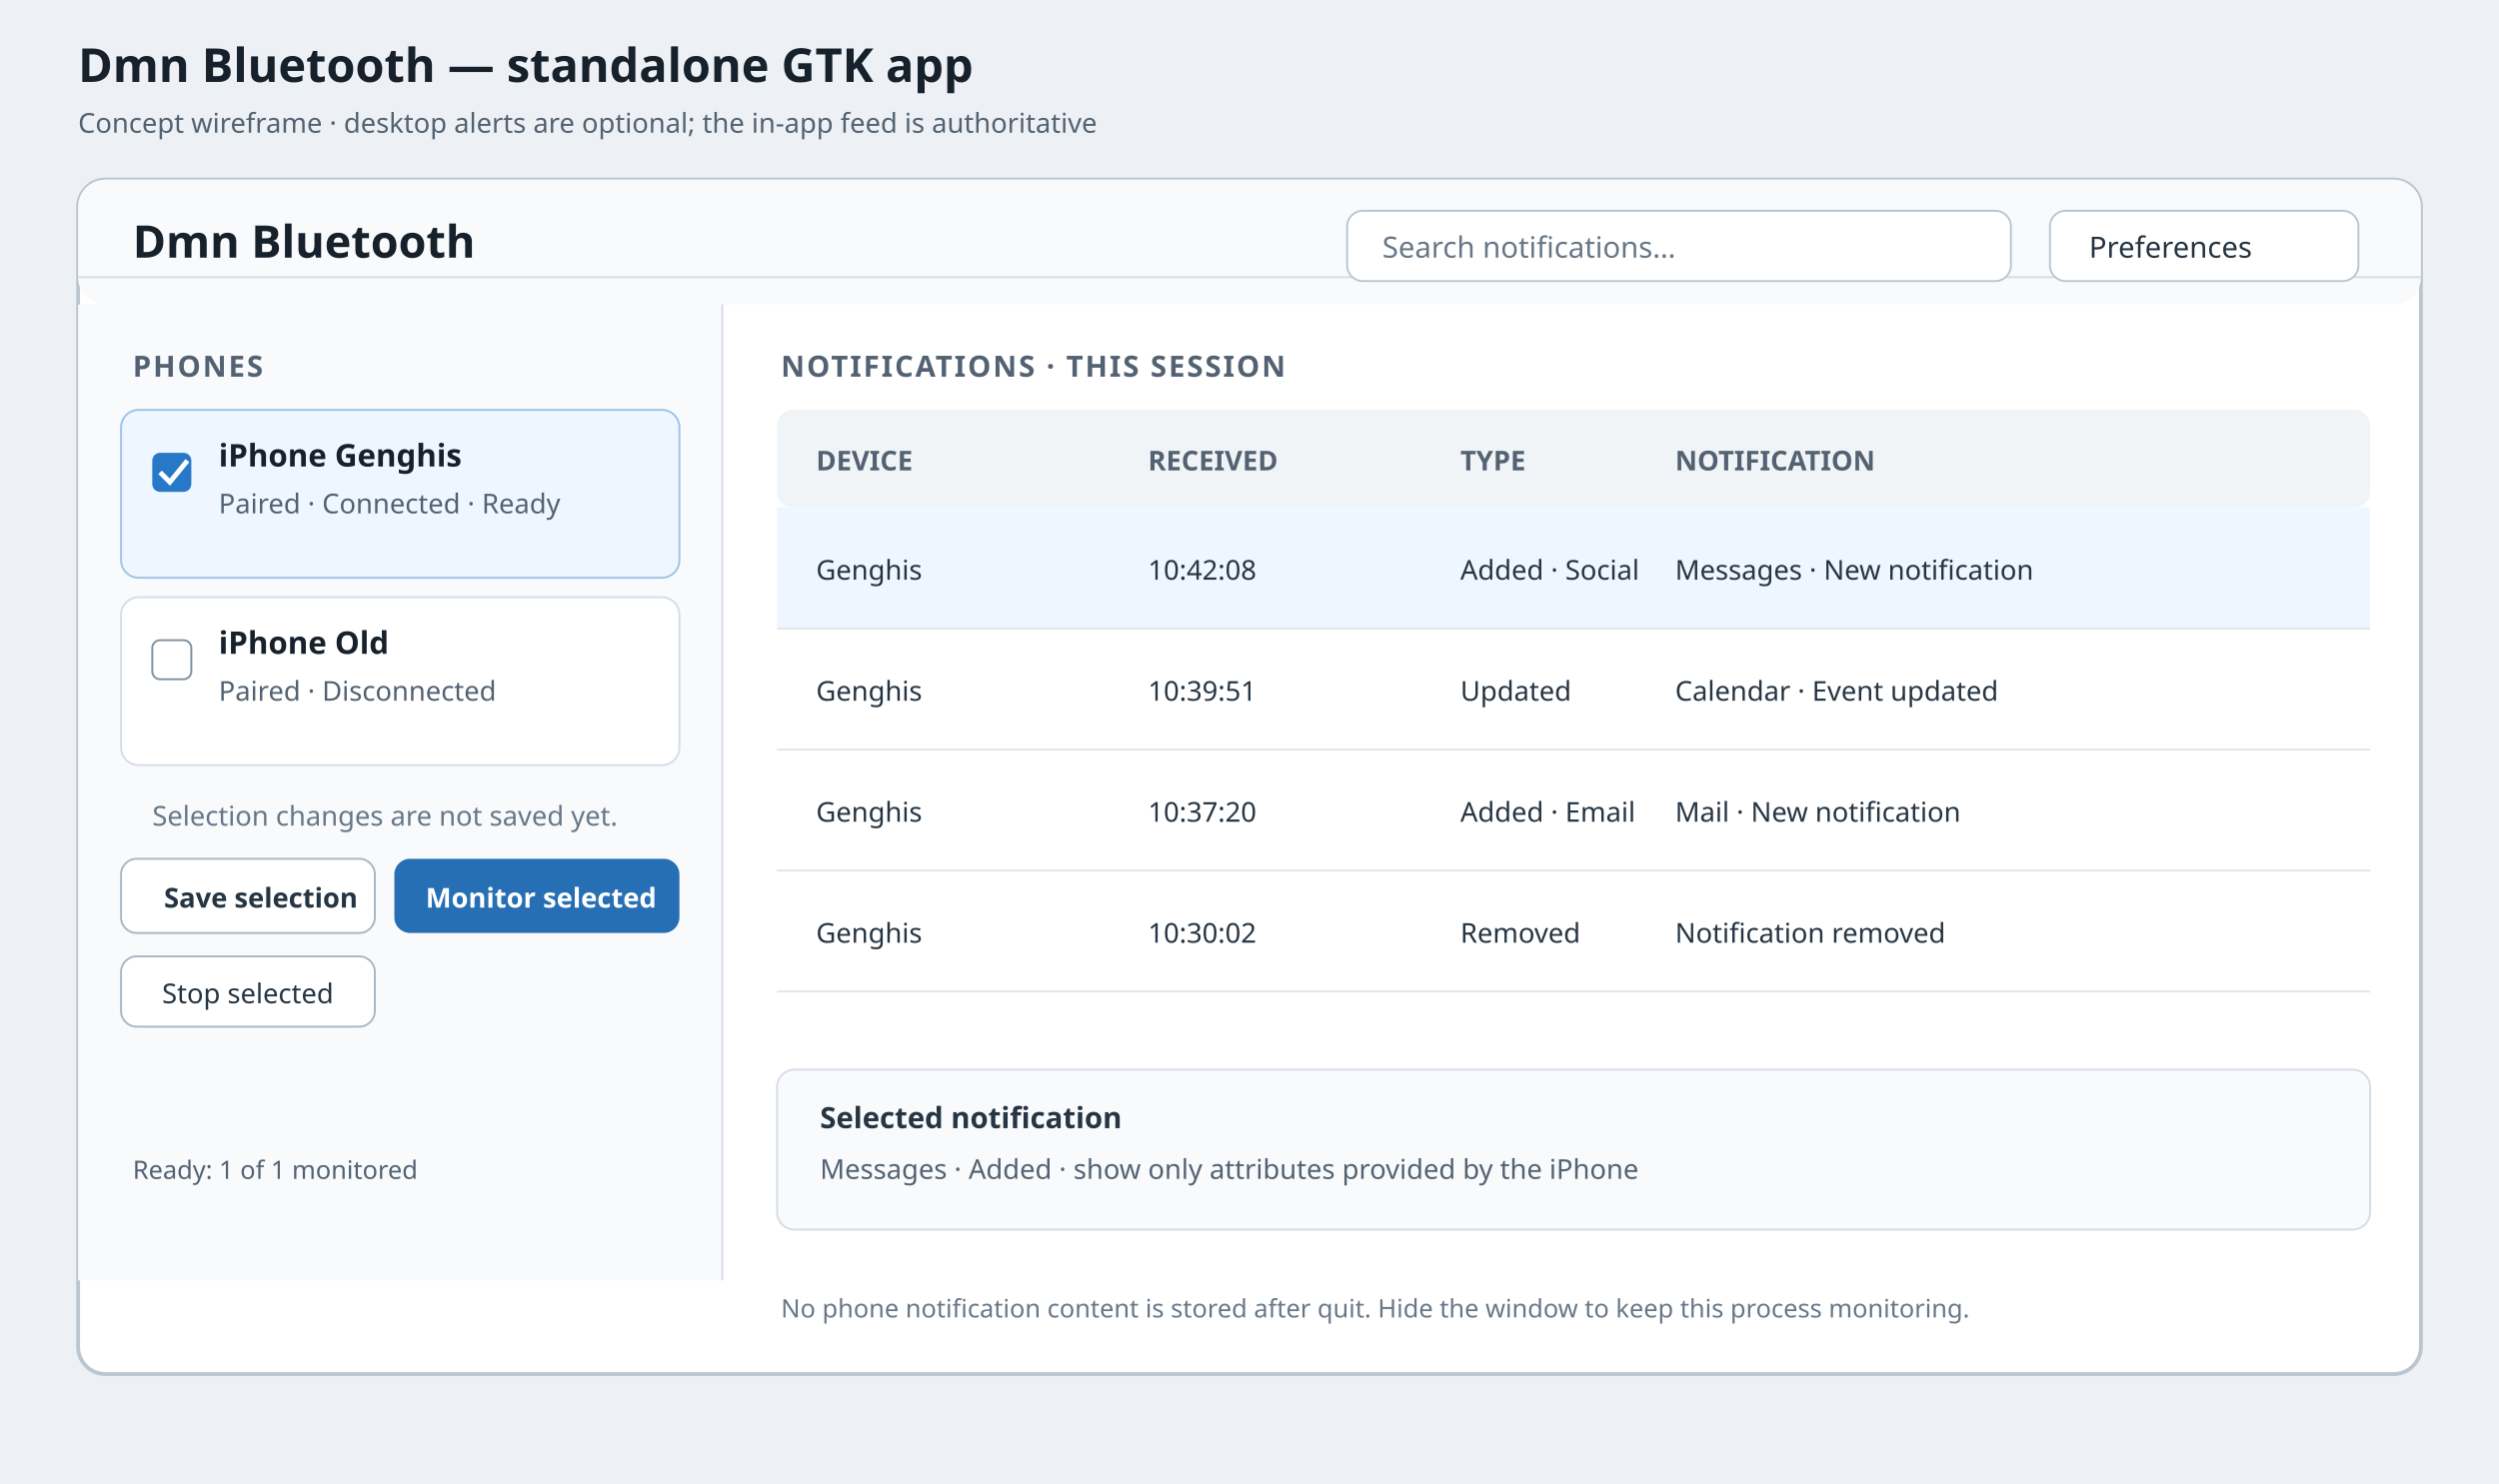
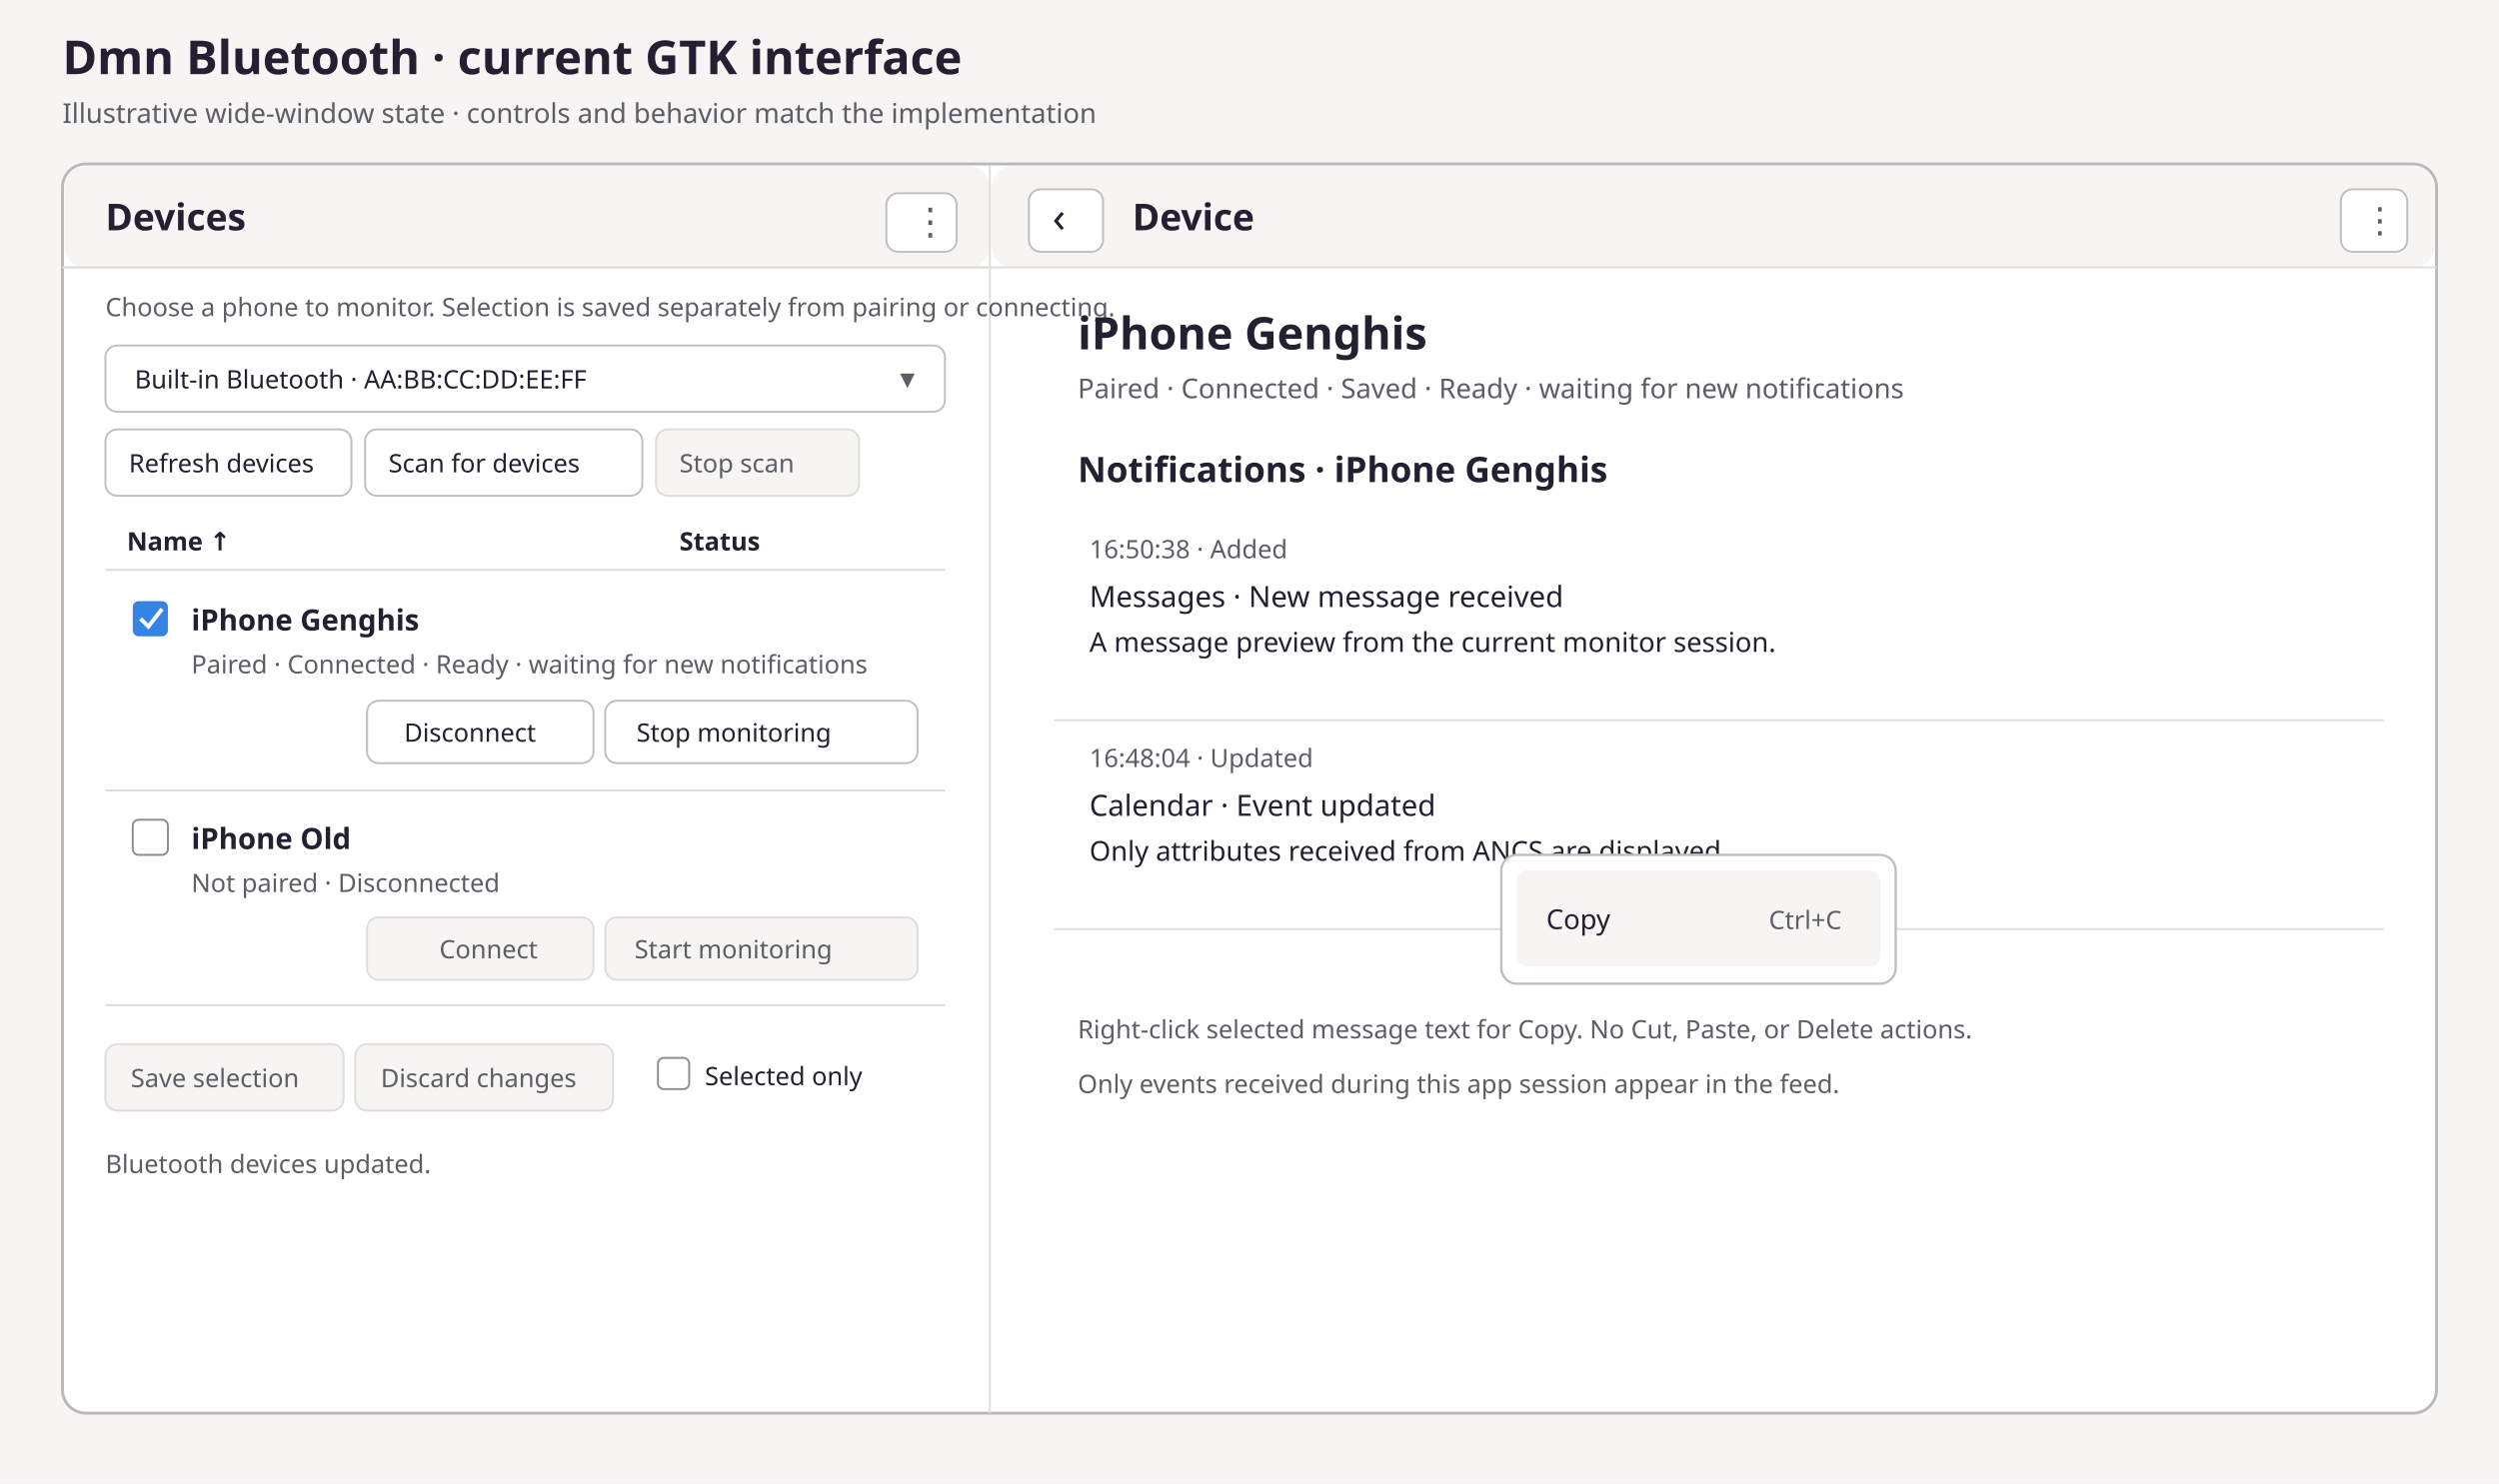
<svg xmlns="http://www.w3.org/2000/svg" width="1280" height="760" viewBox="0 0 1280 760" role="img" aria-labelledby="title desc">
-   <rect width="1280" height="760" fill="#edf1f5" />
-   <text x="40" y="42" font-family="sans-serif" font-size="24" font-weight="700" fill="#17212b">Dmn Bluetooth — standalone GTK app</text>
-   <text x="40" y="68" font-family="sans-serif" font-size="14" fill="#536272">Concept wireframe · desktop alerts are optional; the in-app feed is authoritative</text>
-   <rect x="40" y="92" width="1200" height="612" rx="14" fill="#fff" stroke="#bbc6d0" stroke-width="2" />
-   <rect x="40" y="92" width="1200" height="64" rx="14" fill="#f8fafc" />
-   <path d="M40 142H1240" stroke="#d5dde5" />
-   <text x="68" y="132" font-family="sans-serif" font-size="23" font-weight="700" fill="#17212b">Dmn Bluetooth</text>
-   <rect x="690" y="108" width="340" height="36" rx="8" fill="#fff" stroke="#bbc6d0" />
-   <text x="708" y="132" font-family="sans-serif" font-size="15" fill="#687787">Search notifications…</text>
-   <rect x="1050" y="108" width="158" height="36" rx="8" fill="#fff" stroke="#bbc6d0" />
-   <text x="1070" y="132" font-family="sans-serif" font-size="15" fill="#263543">Preferences</text>
-   <rect x="40" y="156" width="330" height="500" fill="#f8fafc" />
-   <path d="M370 156V656" stroke="#d5dde5" />
-   <text x="68" y="193" font-family="sans-serif" font-size="15" font-weight="700" letter-spacing="1" fill="#536272">PHONES</text>
-   <rect x="62" y="210" width="286" height="86" rx="9" fill="#eef6ff" stroke="#9fc3e8" />
-   <rect x="78" y="232" width="20" height="20" rx="4" fill="#2878c8" />
-   <path d="m82 242 5 5 9-11" fill="none" stroke="#fff" stroke-width="2.5" />
-   <text x="112" y="239" font-family="sans-serif" font-size="16" font-weight="700" fill="#17212b">iPhone Genghis</text>
-   <text x="112" y="263" font-family="sans-serif" font-size="14" fill="#536272">Paired · Connected · Ready</text>
-   <rect x="62" y="306" width="286" height="86" rx="9" fill="#fff" stroke="#d5dde5" />
-   <rect x="78" y="328" width="20" height="20" rx="4" fill="#fff" stroke="#8090a0" />
-   <text x="112" y="335" font-family="sans-serif" font-size="16" font-weight="700" fill="#17212b">iPhone Old</text>
-   <text x="112" y="359" font-family="sans-serif" font-size="14" fill="#536272">Paired · Disconnected</text>
-   <text x="78" y="423" font-family="sans-serif" font-size="14" fill="#687787">Selection changes are not saved yet.</text>
-   <rect x="62" y="440" width="130" height="38" rx="8" fill="#fff" stroke="#aab7c3" />
-   <text x="84" y="465" font-family="sans-serif" font-size="14" font-weight="600" fill="#263543">Save selection</text>
-   <rect x="202" y="440" width="146" height="38" rx="8" fill="#276fb4" />
-   <text x="218" y="465" font-family="sans-serif" font-size="14" font-weight="600" fill="#fff">Monitor selected</text>
-   <rect x="62" y="490" width="130" height="36" rx="8" fill="#fff" stroke="#aab7c3" />
-   <text x="83" y="514" font-family="sans-serif" font-size="14" fill="#263543">Stop selected</text>
-   <text x="68" y="604" font-family="sans-serif" font-size="13" fill="#536272">Ready: 1 of 1 monitored</text>
-   <text x="400" y="193" font-family="sans-serif" font-size="15" font-weight="700" letter-spacing="1" fill="#536272">NOTIFICATIONS · THIS SESSION</text>
-   <rect x="398" y="210" width="816" height="50" rx="8" fill="#f1f4f7" />
-   <text x="418" y="241" font-family="sans-serif" font-size="14" font-weight="700" fill="#536272">DEVICE</text>
-   <text x="588" y="241" font-family="sans-serif" font-size="14" font-weight="700" fill="#536272">RECEIVED</text>
-   <text x="748" y="241" font-family="sans-serif" font-size="14" font-weight="700" fill="#536272">TYPE</text>
-   <text x="858" y="241" font-family="sans-serif" font-size="14" font-weight="700" fill="#536272">NOTIFICATION</text>
-   <g font-family="sans-serif" fill="#263543">
-     <rect x="398" y="260" width="816" height="62" fill="#eef6ff" />
-     <text x="418" y="297" font-size="14">Genghis</text>
-     <text x="588" y="297" font-size="14">10:42:08</text>
-     <text x="748" y="297" font-size="14">Added · Social</text>
-     <text x="858" y="297" font-size="14">Messages · New notification</text>
-     <path d="M398 322H1214M398 384H1214M398 446H1214M398 508H1214" stroke="#e1e6eb" />
-     <text x="418" y="359" font-size="14">Genghis</text>
-     <text x="588" y="359" font-size="14">10:39:51</text>
-     <text x="748" y="359" font-size="14">Updated</text>
-     <text x="858" y="359" font-size="14">Calendar · Event updated</text>
-     <text x="418" y="421" font-size="14">Genghis</text>
-     <text x="588" y="421" font-size="14">10:37:20</text>
-     <text x="748" y="421" font-size="14">Added · Email</text>
-     <text x="858" y="421" font-size="14">Mail · New notification</text>
-     <text x="418" y="483" font-size="14">Genghis</text>
-     <text x="588" y="483" font-size="14">10:30:02</text>
-     <text x="748" y="483" font-size="14">Removed</text>
-     <text x="858" y="483" font-size="14">Notification removed</text>
-   </g>
-   <rect x="398" y="548" width="816" height="82" rx="9" fill="#f8fafc" stroke="#d5dde5" />
-   <text x="420" y="578" font-family="sans-serif" font-size="15" font-weight="700" fill="#263543">Selected notification</text>
-   <text x="420" y="604" font-family="sans-serif" font-size="14" fill="#536272">Messages · Added · show only attributes provided by the iPhone</text>
-   <text x="400" y="675" font-family="sans-serif" font-size="13" fill="#687787">No phone notification content is stored after quit. Hide the window to keep this process monitoring.</text>
+   <defs>
+     <style>
+       .window { fill: #ffffff; stroke: #b9b9b9; stroke-width: 1.5; }
+       .bar { fill: #f6f5f4; }
+       .line { stroke: #deddda; stroke-width: 1; }
+       .text { fill: #241f31; font-family: sans-serif; }
+       .muted { fill: #5e5c64; font-family: sans-serif; }
+       .small { font-size: 13px; }
+       .button { fill: #ffffff; stroke: #c0bfbc; stroke-width: 1; }
+       .primary { fill: #3584e4; stroke: #3584e4; }
+       .disabled { fill: #f6f5f4; stroke: #deddda; }
+       .selected { fill: #f2f2f2; }
+     </style>
+   </defs>
+   <rect width="1280" height="760" fill="#f6f5f4" />
+   <text class="text" x="32" y="38" font-size="24" font-weight="700">Dmn Bluetooth · current GTK interface</text>
+   <text class="muted" x="32" y="63" font-size="14">Illustrative wide-window state · controls and behavior match the implementation</text>
+   <rect class="window" x="32" y="84" width="1216" height="640" rx="12" />
+   <rect class="bar" x="33" y="85" width="474" height="52" rx="11" />
+   <text class="text" x="54" y="118" font-size="19" font-weight="700">Devices</text>
+   <rect class="button" x="454" y="99" width="36" height="30" rx="6" />
+   <text class="muted" x="467" y="120" font-size="19">⋮</text>
+   <path class="line" d="M32 137H507" />
+   <rect class="bar" x="508" y="85" width="739" height="52" rx="11" />
+   <path d="M32 137H1248" class="line" />
+   <rect class="button" x="527" y="97" width="38" height="32" rx="6" />
+   <text class="text" x="539" y="119" font-size="22">‹</text>
+   <text class="text" x="580" y="118" font-size="19" font-weight="700">Device</text>
+   <rect class="button" x="1199" y="97" width="34" height="32" rx="6" />
+   <text class="muted" x="1210" y="119" font-size="18">⋮</text>
+   <path class="line" d="M507 85V724" />
+   <text class="muted small" x="54" y="162">Choose a phone to monitor. Selection is saved separately from pairing or connecting.</text>
+   <rect class="button" x="54" y="177" width="430" height="34" rx="6" />
+   <text class="text small" x="69" y="199">Built-in Bluetooth · AA:BB:CC:DD:EE:FF</text>
+   <text class="muted" x="461" y="199" font-size="15">▾</text>
+   <rect class="button" x="54" y="220" width="126" height="34" rx="6" />
+   <text class="text small" x="66" y="242">Refresh devices</text>
+   <rect class="button" x="187" y="220" width="142" height="34" rx="6" />
+   <text class="text small" x="199" y="242">Scan for devices</text>
+   <rect class="disabled" x="336" y="220" width="104" height="34" rx="6" />
+   <text class="muted small" x="348" y="242">Stop scan</text>
+   <text class="text small" x="65" y="282" font-weight="700">Name ↑</text>
+   <text class="text small" x="348" y="282" font-weight="700">Status</text>
+   <path class="line" d="M54 292H484" />
+   <rect x="54" y="293" width="430" height="112" fill="#ffffff" />
+   <rect x="68" y="308" width="18" height="18" rx="3" fill="#3584e4" />
+   <path d="m72 317 4 4 7-9" fill="none" stroke="#ffffff" stroke-width="2" />
+   <text class="text" x="98" y="323" font-size="15" font-weight="700">iPhone Genghis</text>
+   <text class="muted small" x="98" y="345">Paired · Connected · Ready · waiting for new notifications</text>
+   <rect class="button" x="188" y="359" width="116" height="32" rx="6" />
+   <text class="text small" x="207" y="380">Disconnect</text>
+   <rect class="button" x="310" y="359" width="160" height="32" rx="6" />
+   <text class="text small" x="326" y="380">Stop monitoring</text>
+   <path class="line" d="M54 405H484" />
+   <rect x="68" y="420" width="18" height="18" rx="3" fill="#ffffff" stroke="#8e8d8b" />
+   <text class="text" x="98" y="435" font-size="15" font-weight="700">iPhone Old</text>
+   <text class="muted small" x="98" y="457">Not paired · Disconnected</text>
+   <rect class="disabled" x="188" y="470" width="116" height="32" rx="6" />
+   <text class="muted small" x="225" y="491">Connect</text>
+   <rect class="disabled" x="310" y="470" width="160" height="32" rx="6" />
+   <text class="muted small" x="325" y="491">Start monitoring</text>
+   <path class="line" d="M54 515H484" />
+   <rect class="disabled" x="54" y="535" width="122" height="34" rx="6" />
+   <text class="muted small" x="67" y="557">Save selection</text>
+   <rect class="disabled" x="182" y="535" width="132" height="34" rx="6" />
+   <text class="muted small" x="195" y="557">Discard changes</text>
+   <rect x="337" y="542" width="16" height="16" rx="3" fill="#ffffff" stroke="#8e8d8b" />
+   <text class="text small" x="361" y="556">Selected only</text>
+   <text class="muted small" x="54" y="601">Bluetooth devices updated.</text>
+   <text class="text" x="552" y="179" font-size="23" font-weight="700">iPhone Genghis</text>
+   <text class="muted" x="552" y="204" font-size="14">Paired · Connected · Saved · Ready · waiting for new notifications</text>
+   <text class="text" x="552" y="247" font-size="18" font-weight="700">Notifications · iPhone Genghis</text>
+   <rect x="540" y="263" width="681" height="106" rx="7" fill="#ffffff" />
+   <text class="muted small" x="558" y="286">16:50:38 · Added</text>
+   <text class="text" x="558" y="311" font-size="15">Messages · New message received</text>
+   <text class="text" x="558" y="334" font-size="14">A message preview from the current monitor session.</text>
+   <path class="line" d="M540 369H1221" />
+   <text class="muted small" x="558" y="393">16:48:04 · Updated</text>
+   <text class="text" x="558" y="418" font-size="15">Calendar · Event updated</text>
+   <text class="text" x="558" y="441" font-size="14">Only attributes received from ANCS are displayed.</text>
+   <path class="line" d="M540 476H1221" />
+   <rect x="769" y="438" width="202" height="66" rx="8" fill="#ffffff" stroke="#c0bfbc" stroke-width="1.2" />
+   <rect x="777" y="446" width="186" height="49" rx="5" fill="#f6f5f4" />
+   <text class="text" x="792" y="476" font-size="14">Copy</text>
+   <text class="muted" x="906" y="476" font-size="13">Ctrl+C</text>
+   <text class="muted small" x="552" y="532">Right-click selected message text for Copy. No Cut, Paste, or Delete actions.</text>
+   <text class="muted small" x="552" y="560">Only events received during this app session appear in the feed.</text>
</svg>
